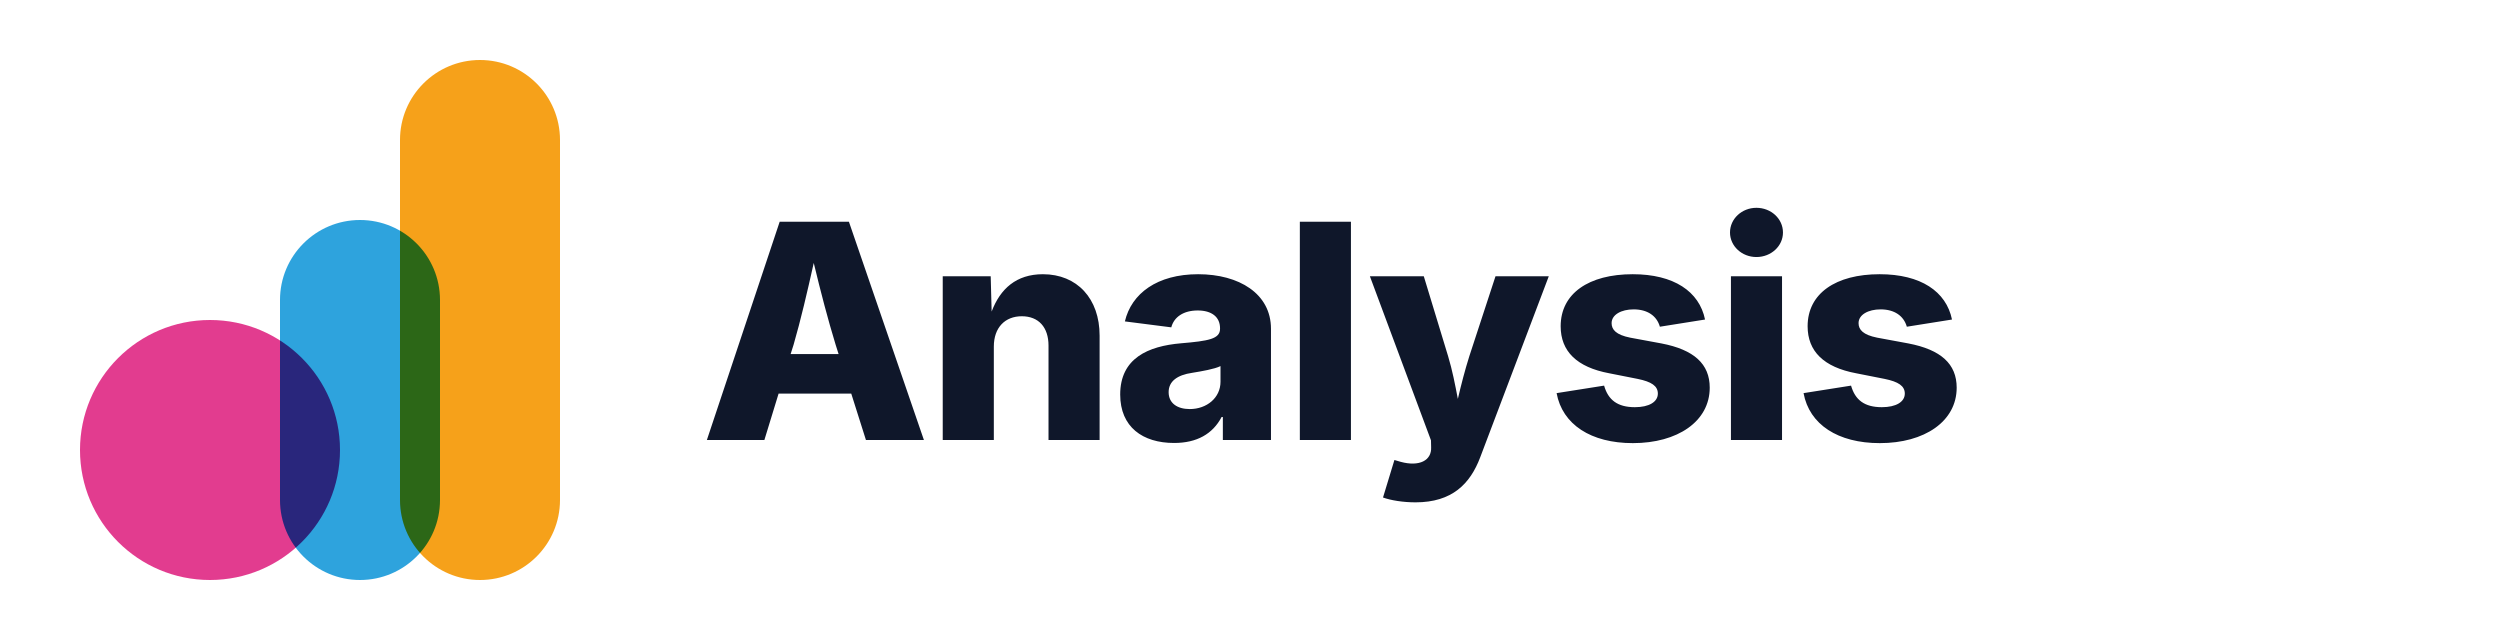
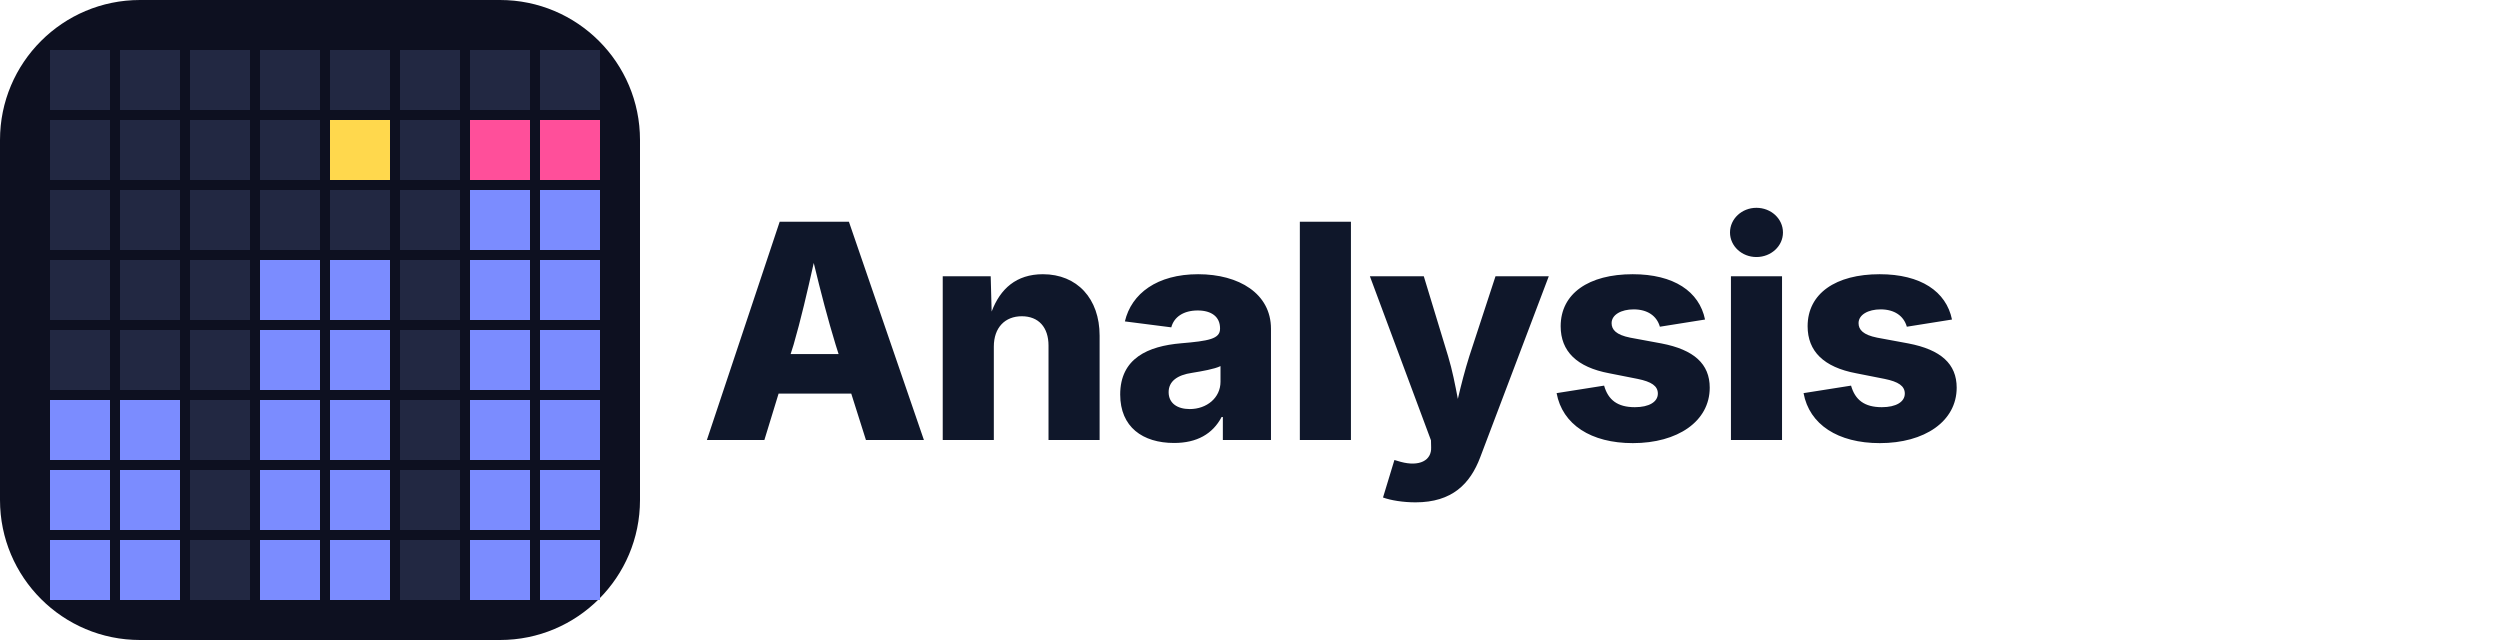
<svg xmlns="http://www.w3.org/2000/svg" viewBox="0 0 250 64" role="img" aria-label="Analysis">
-   <g style="isolation:isolate">
-     <circle cx="21" cy="45" r="13" fill="#e23c8f" />
-     <rect x="28" y="22" width="16" height="36" rx="8" fill="#2ea3dd" style="mix-blend-mode:multiply" />
-     <rect x="40" y="6" width="16" height="52" rx="8" fill="#f6a11a" style="mix-blend-mode:multiply" />
+   <g>
+     <rect width="64" height="64" rx="14" fill="#0d1020" />
+     <rect x="5" y="5" width="6" height="6" fill="#222842" />
+     <rect x="5" y="12" width="6" height="6" fill="#222842" />
+     <rect x="5" y="19" width="6" height="6" fill="#222842" />
+     <rect x="5" y="26" width="6" height="6" fill="#222842" />
+     <rect x="5" y="33" width="6" height="6" fill="#222842" />
+     <rect x="5" y="40" width="6" height="6" fill="#7b8cff" />
+     <rect x="5" y="47" width="6" height="6" fill="#7b8cff" />
+     <rect x="5" y="54" width="6" height="6" fill="#7b8cff" />
+     <rect x="12" y="5" width="6" height="6" fill="#222842" />
+     <rect x="12" y="12" width="6" height="6" fill="#222842" />
+     <rect x="12" y="19" width="6" height="6" fill="#222842" />
+     <rect x="12" y="26" width="6" height="6" fill="#222842" />
+     <rect x="12" y="33" width="6" height="6" fill="#222842" />
+     <rect x="12" y="40" width="6" height="6" fill="#7b8cff" />
+     <rect x="12" y="47" width="6" height="6" fill="#7b8cff" />
+     <rect x="12" y="54" width="6" height="6" fill="#7b8cff" />
+     <rect x="19" y="5" width="6" height="6" fill="#222842" />
+     <rect x="19" y="12" width="6" height="6" fill="#222842" />
+     <rect x="19" y="19" width="6" height="6" fill="#222842" />
+     <rect x="19" y="26" width="6" height="6" fill="#222842" />
+     <rect x="19" y="33" width="6" height="6" fill="#222842" />
+     <rect x="19" y="40" width="6" height="6" fill="#222842" />
+     <rect x="19" y="47" width="6" height="6" fill="#222842" />
+     <rect x="19" y="54" width="6" height="6" fill="#222842" />
+     <rect x="26" y="5" width="6" height="6" fill="#222842" />
+     <rect x="26" y="12" width="6" height="6" fill="#222842" />
+     <rect x="26" y="19" width="6" height="6" fill="#222842" />
+     <rect x="26" y="26" width="6" height="6" fill="#7b8cff" />
+     <rect x="26" y="33" width="6" height="6" fill="#7b8cff" />
+     <rect x="26" y="40" width="6" height="6" fill="#7b8cff" />
+     <rect x="26" y="47" width="6" height="6" fill="#7b8cff" />
+     <rect x="26" y="54" width="6" height="6" fill="#7b8cff" />
+     <rect x="33" y="5" width="6" height="6" fill="#222842" />
+     <rect x="33" y="12" width="6" height="6" fill="#ffd84d" />
+     <rect x="33" y="19" width="6" height="6" fill="#222842" />
+     <rect x="33" y="26" width="6" height="6" fill="#7b8cff" />
+     <rect x="33" y="33" width="6" height="6" fill="#7b8cff" />
+     <rect x="33" y="40" width="6" height="6" fill="#7b8cff" />
+     <rect x="33" y="47" width="6" height="6" fill="#7b8cff" />
+     <rect x="33" y="54" width="6" height="6" fill="#7b8cff" />
+     <rect x="40" y="5" width="6" height="6" fill="#222842" />
+     <rect x="40" y="12" width="6" height="6" fill="#222842" />
+     <rect x="40" y="19" width="6" height="6" fill="#222842" />
+     <rect x="40" y="26" width="6" height="6" fill="#222842" />
+     <rect x="40" y="33" width="6" height="6" fill="#222842" />
+     <rect x="40" y="40" width="6" height="6" fill="#222842" />
+     <rect x="40" y="47" width="6" height="6" fill="#222842" />
+     <rect x="40" y="54" width="6" height="6" fill="#222842" />
+     <rect x="47" y="5" width="6" height="6" fill="#222842" />
+     <rect x="47" y="12" width="6" height="6" fill="#ff4f9a" />
+     <rect x="47" y="19" width="6" height="6" fill="#7b8cff" />
+     <rect x="47" y="26" width="6" height="6" fill="#7b8cff" />
+     <rect x="47" y="33" width="6" height="6" fill="#7b8cff" />
+     <rect x="47" y="40" width="6" height="6" fill="#7b8cff" />
+     <rect x="47" y="47" width="6" height="6" fill="#7b8cff" />
+     <rect x="47" y="54" width="6" height="6" fill="#7b8cff" />
+     <rect x="54" y="5" width="6" height="6" fill="#222842" />
+     <rect x="54" y="12" width="6" height="6" fill="#ff4f9a" />
+     <rect x="54" y="19" width="6" height="6" fill="#7b8cff" />
+     <rect x="54" y="26" width="6" height="6" fill="#7b8cff" />
+     <rect x="54" y="33" width="6" height="6" fill="#7b8cff" />
+     <rect x="54" y="40" width="6" height="6" fill="#7b8cff" />
+     <rect x="54" y="47" width="6" height="6" fill="#7b8cff" />
+     <rect x="54" y="54" width="6" height="6" fill="#7b8cff" />
  </g>
  <text x="70" y="44" font-family="Inter, Segoe UI, system-ui, sans-serif" font-size="30" font-weight="800" letter-spacing="-0.5" fill="#0f172a">Analysis</text>
</svg>
